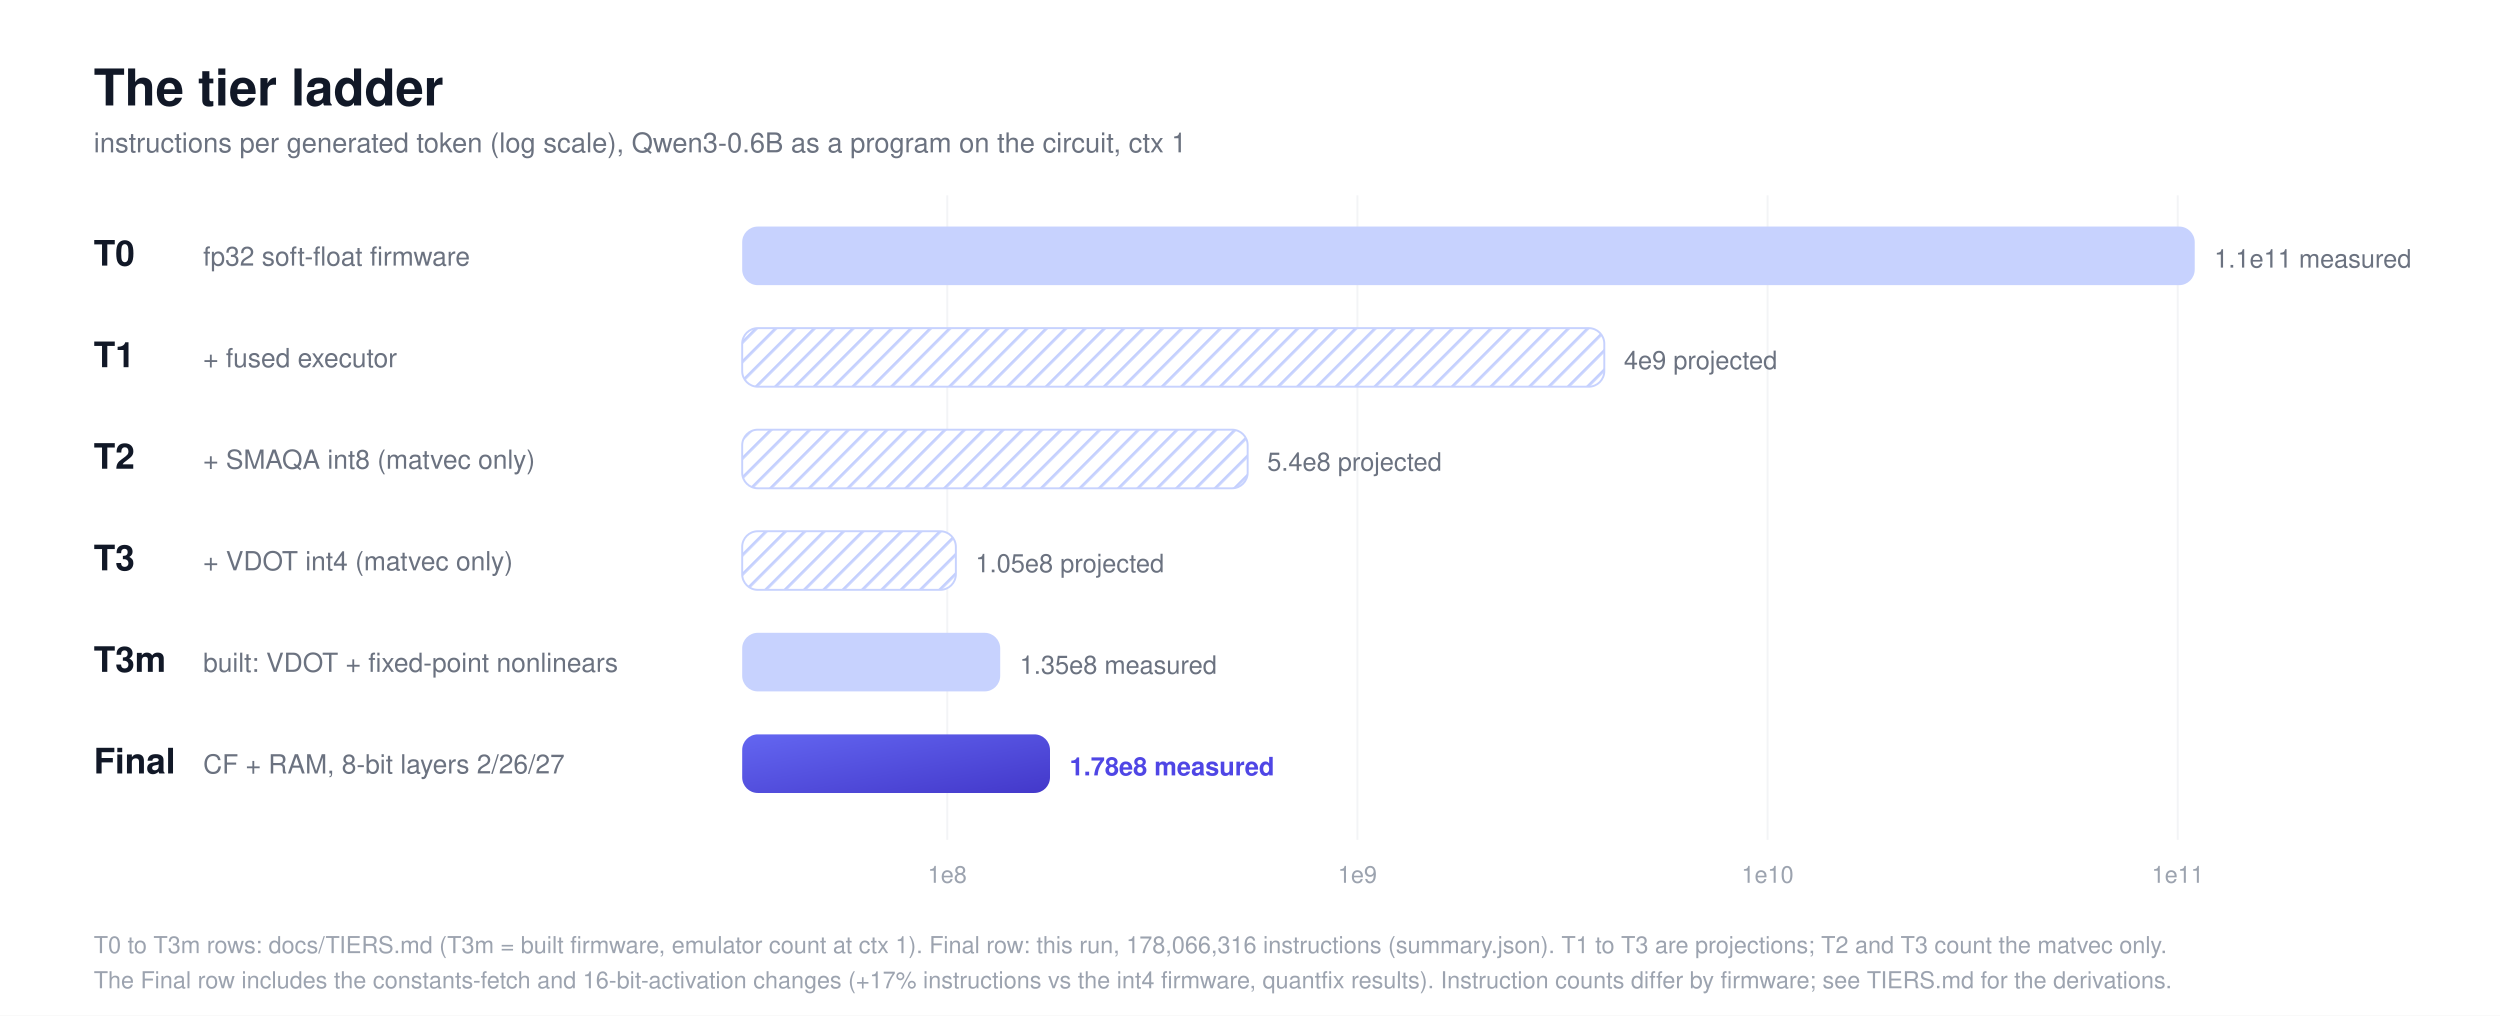
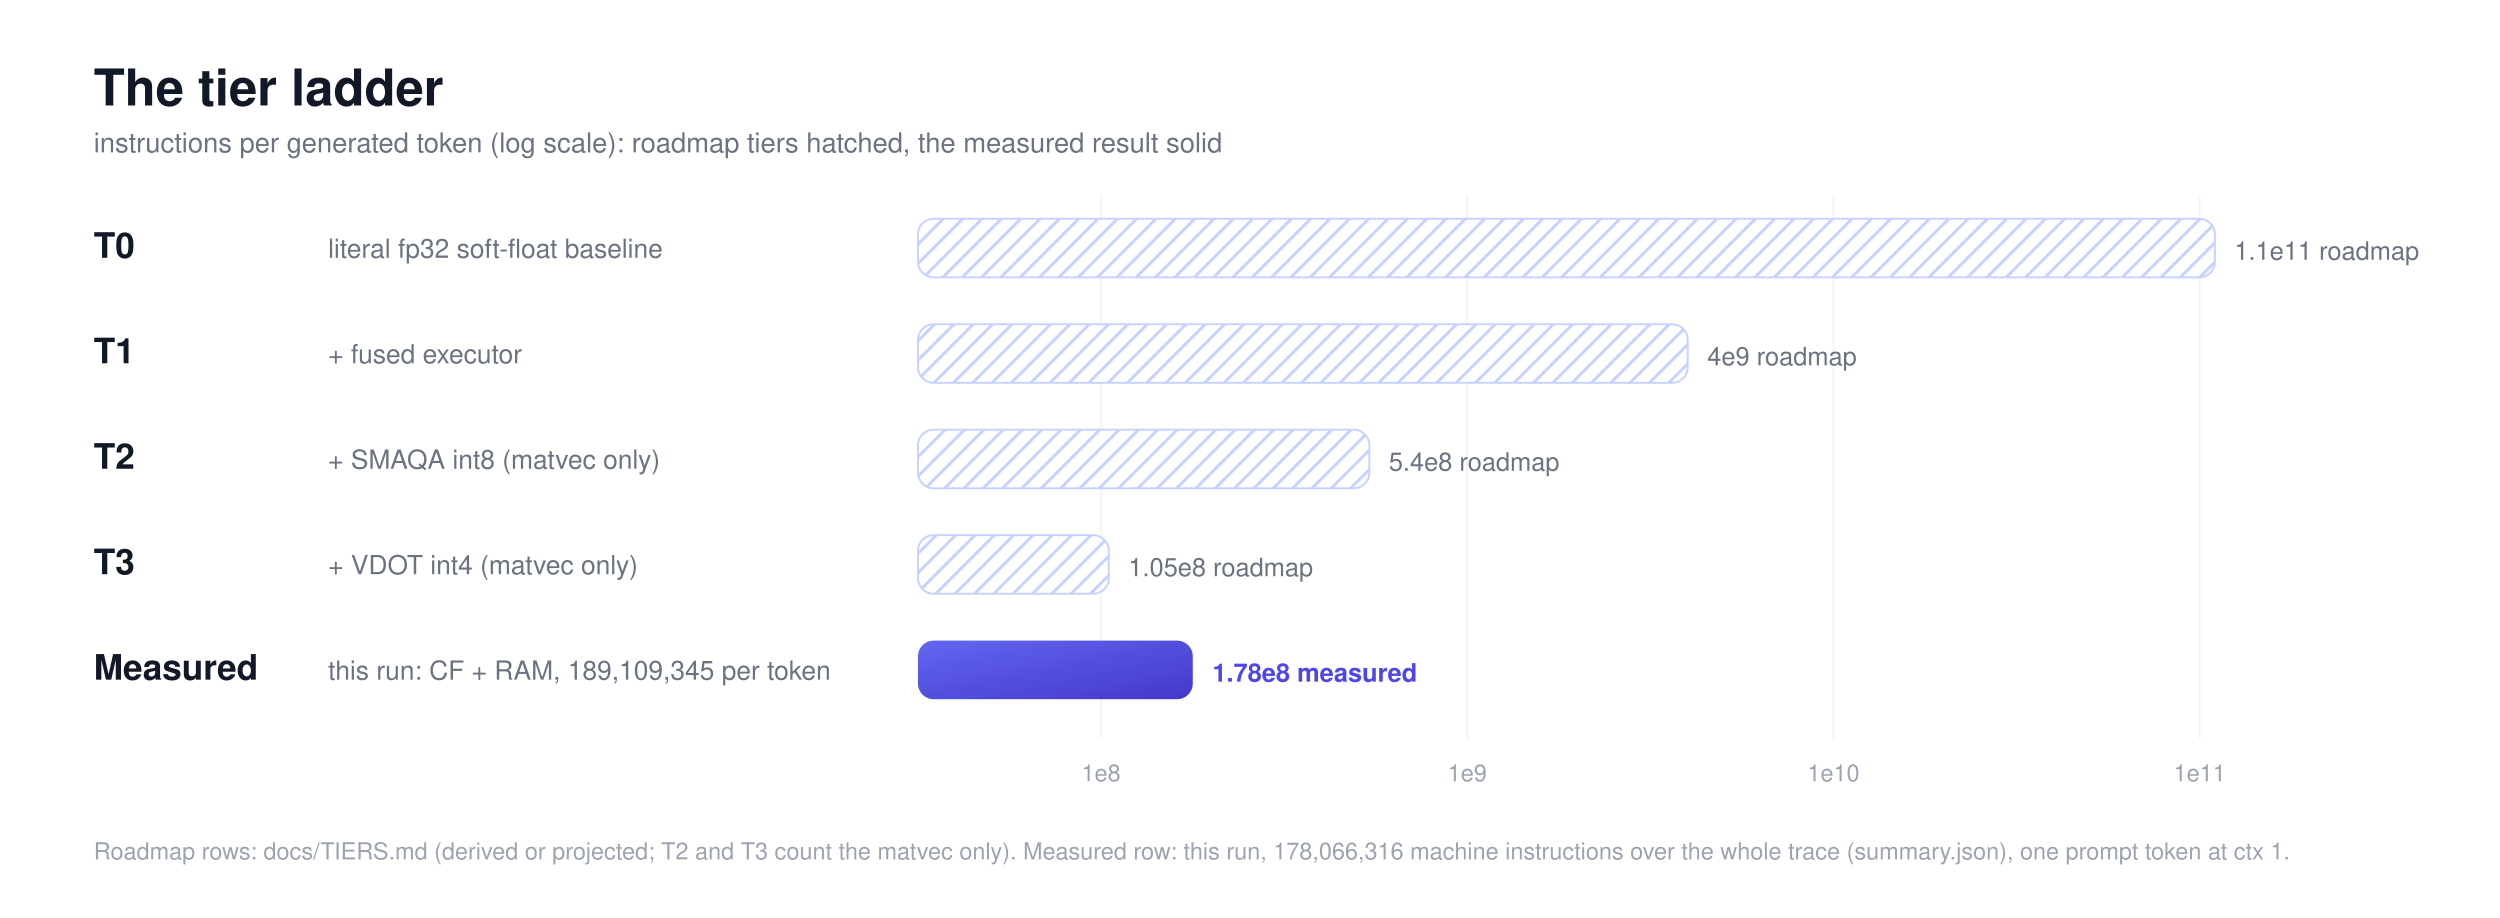
- <svg xmlns="http://www.w3.org/2000/svg" viewBox="0 0 1280 520" width="1280" height="520" font-family="-apple-system, 'SF Pro Text', 'Helvetica Neue', Helvetica, Arial, sans-serif">
+ <svg xmlns="http://www.w3.org/2000/svg" viewBox="0 0 1280 470" width="1280" height="470" font-family="-apple-system, 'SF Pro Text', 'Helvetica Neue', Helvetica, Arial, sans-serif">
  <defs>
    <filter id="sh" x="-5%" y="-5%" width="110%" height="120%">
      <feDropShadow dx="0" dy="5" stdDeviation="8" flood-color="#1b1b3a" flood-opacity="0.07" />
    </filter>
    <linearGradient id="acc" x1="0" y1="0" x2="1" y2="1">
      <stop offset="0" stop-color="#6366F1" />
      <stop offset="1" stop-color="#4338CA" />
    </linearGradient>
    <pattern id="hat" width="7" height="7" patternUnits="userSpaceOnUse" patternTransform="rotate(45)">
      <rect width="7" height="7" fill="#FFFFFF" />
      <line x1="0" y1="0" x2="0" y2="7" stroke="#C7D2FE" stroke-width="3" />
    </pattern>
  </defs>
-   <rect width="1280" height="520" fill="#FFFFFF" />
+   <rect width="1280" height="470" fill="#FFFFFF" />
  <text x="48" y="54" font-size="26" font-weight="700" fill="#111827" text-anchor="start">The tier ladder</text>
-   <text x="48" y="78" font-size="14" font-weight="400" fill="#6B7280" text-anchor="start">instructions per generated token (log scale), Qwen3-0.6B as a program on the circuit, ctx 1</text>
-   <line x1="485.0" y1="100" x2="485.0" y2="430" stroke="#F3F4F6" />
-   <text x="485.0" y="452" font-size="12" font-weight="400" fill="#9CA3AF" text-anchor="middle">1e8</text>
-   <line x1="695.0" y1="100" x2="695.0" y2="430" stroke="#F3F4F6" />
-   <text x="695.0" y="452" font-size="12" font-weight="400" fill="#9CA3AF" text-anchor="middle">1e9</text>
-   <line x1="905.0" y1="100" x2="905.0" y2="430" stroke="#F3F4F6" />
-   <text x="905.0" y="452" font-size="12" font-weight="400" fill="#9CA3AF" text-anchor="middle">1e10</text>
-   <line x1="1115.0" y1="100" x2="1115.0" y2="430" stroke="#F3F4F6" />
-   <text x="1115.0" y="452" font-size="12" font-weight="400" fill="#9CA3AF" text-anchor="middle">1e11</text>
-   <text x="48" y="136" font-size="18" font-weight="700" fill="#111827" text-anchor="start">T0</text>
-   <text x="104" y="136" font-size="13.5" font-weight="400" fill="#6B7280" text-anchor="start">fp32 soft-float firmware</text>
-   <rect x="380" y="116" width="743.7" height="30" rx="8" fill="#C7D2FE" />
-   <text x="1133.692" y="137" font-size="13" font-weight="400" fill="#6B7280" text-anchor="start">1.1e11  measured</text>
-   <text x="48" y="188" font-size="18" font-weight="700" fill="#111827" text-anchor="start">T1</text>
-   <text x="104" y="188" font-size="13.5" font-weight="400" fill="#6B7280" text-anchor="start">+ fused executor</text>
-   <rect x="380" y="168" width="441.4" height="30" rx="8" fill="url(#hat)" stroke="#C7D2FE" />
-   <text x="831.433" y="189" font-size="13" font-weight="400" fill="#6B7280" text-anchor="start">4e9  projected</text>
+   <text x="48" y="78" font-size="14" font-weight="400" fill="#6B7280" text-anchor="start">instructions per generated token (log scale): roadmap tiers hatched, the measured result solid</text>
+   <line x1="563.8" y1="100" x2="563.8" y2="378" stroke="#F3F4F6" />
+   <text x="563.75" y="400" font-size="12" font-weight="400" fill="#9CA3AF" text-anchor="middle">1e8</text>
+   <line x1="751.2" y1="100" x2="751.2" y2="378" stroke="#F3F4F6" />
+   <text x="751.25" y="400" font-size="12" font-weight="400" fill="#9CA3AF" text-anchor="middle">1e9</text>
+   <line x1="938.8" y1="100" x2="938.8" y2="378" stroke="#F3F4F6" />
+   <text x="938.75" y="400" font-size="12" font-weight="400" fill="#9CA3AF" text-anchor="middle">1e10</text>
+   <line x1="1126.2" y1="100" x2="1126.2" y2="378" stroke="#F3F4F6" />
+   <text x="1126.25" y="400" font-size="12" font-weight="400" fill="#9CA3AF" text-anchor="middle">1e11</text>
+   <text x="48" y="132" font-size="18" font-weight="700" fill="#111827" text-anchor="start">T0</text>
+   <text x="168" y="132" font-size="13.5" font-weight="400" fill="#6B7280" text-anchor="start">literal fp32 soft-float baseline</text>
+   <rect x="470" y="112" width="664.0" height="30" rx="8" fill="url(#hat)" stroke="#C7D2FE" />
+   <text x="1144.011" y="133" font-size="13" font-weight="400" fill="#6B7280" text-anchor="start">1.1e11  roadmap</text>
+   <text x="48" y="186" font-size="18" font-weight="700" fill="#111827" text-anchor="start">T1</text>
+   <text x="168" y="186" font-size="13.5" font-weight="400" fill="#6B7280" text-anchor="start">+ fused executor</text>
+   <rect x="470" y="166" width="394.1" height="30" rx="8" fill="url(#hat)" stroke="#C7D2FE" />
+   <text x="874.136" y="187" font-size="13" font-weight="400" fill="#6B7280" text-anchor="start">4e9  roadmap</text>
  <text x="48" y="240" font-size="18" font-weight="700" fill="#111827" text-anchor="start">T2</text>
-   <text x="104" y="240" font-size="13.5" font-weight="400" fill="#6B7280" text-anchor="start">+ SMAQA int8 (matvec only)</text>
-   <rect x="380" y="220" width="258.8" height="30" rx="8" fill="url(#hat)" stroke="#C7D2FE" />
-   <text x="648.803" y="241" font-size="13" font-weight="400" fill="#6B7280" text-anchor="start">5.4e8  projected</text>
-   <text x="48" y="292" font-size="18" font-weight="700" fill="#111827" text-anchor="start">T3</text>
-   <text x="104" y="292" font-size="13.5" font-weight="400" fill="#6B7280" text-anchor="start">+ VDOT int4 (matvec only)</text>
-   <rect x="380" y="272" width="109.4" height="30" rx="8" fill="url(#hat)" stroke="#C7D2FE" />
-   <text x="499.45" y="293" font-size="13" font-weight="400" fill="#6B7280" text-anchor="start">1.05e8  projected</text>
-   <text x="48" y="344" font-size="18" font-weight="700" fill="#111827" text-anchor="start">T3m</text>
-   <text x="104" y="344" font-size="13.5" font-weight="400" fill="#6B7280" text-anchor="start">built: VDOT + fixed-point nonlinears</text>
-   <rect x="380" y="324" width="132.1" height="30" rx="8" fill="#C7D2FE" />
-   <text x="522.099" y="345" font-size="13" font-weight="400" fill="#6B7280" text-anchor="start">1.35e8  measured</text>
-   <text x="48" y="396" font-size="18" font-weight="700" fill="#111827" text-anchor="start">Final</text>
-   <text x="104" y="396" font-size="13.5" font-weight="400" fill="#6B7280" text-anchor="start">CF + RAM, 8-bit layers 2/26/27</text>
-   <rect x="380" y="376" width="157.6" height="30" rx="8" fill="url(#acc)" />
-   <text x="547.622" y="397" font-size="13" font-weight="600" fill="#4F46E5" text-anchor="start">1.78e8  measured</text>
-   <text x="48" y="488" font-size="12" font-weight="400" fill="#9CA3AF" text-anchor="start">T0 to T3m rows: docs/TIERS.md (T3m = built firmware, emulator count at ctx 1). Final row: this run, 178,066,316 instructions (summary.json). T1 to T3 are projections; T2 and T3 count the matvec only.</text>
-   <text x="48" y="506" font-size="12" font-weight="400" fill="#9CA3AF" text-anchor="start">The Final row includes the constants-fetch and 16-bit-activation changes (+17% instructions vs the int4 firmware, quantfix results). Instruction counts differ by firmware; see TIERS.md for the derivations.</text>
+   <text x="168" y="240" font-size="13.5" font-weight="400" fill="#6B7280" text-anchor="start">+ SMAQA int8 (matvec only)</text>
+   <rect x="470" y="220" width="231.1" height="30" rx="8" fill="url(#hat)" stroke="#C7D2FE" />
+   <text x="711.074" y="241" font-size="13" font-weight="400" fill="#6B7280" text-anchor="start">5.4e8  roadmap</text>
+   <text x="48" y="294" font-size="18" font-weight="700" fill="#111827" text-anchor="start">T3</text>
+   <text x="168" y="294" font-size="13.5" font-weight="400" fill="#6B7280" text-anchor="start">+ VDOT int4 (matvec only)</text>
+   <rect x="470" y="274" width="97.7" height="30" rx="8" fill="url(#hat)" stroke="#C7D2FE" />
+   <text x="577.723" y="295" font-size="13" font-weight="400" fill="#6B7280" text-anchor="start">1.05e8  roadmap</text>
+   <text x="48" y="348" font-size="18" font-weight="700" fill="#111827" text-anchor="start">Measured</text>
+   <text x="168" y="348" font-size="13.5" font-weight="400" fill="#6B7280" text-anchor="start">this run: CF + RAM, 189,109,345 per token</text>
+   <rect x="470" y="328" width="140.7" height="30" rx="8" fill="url(#acc)" />
+   <text x="620.734" y="349" font-size="13" font-weight="600" fill="#4F46E5" text-anchor="start">1.78e8  measured</text>
+   <text x="48" y="440" font-size="12" font-weight="400" fill="#9CA3AF" text-anchor="start">Roadmap rows: docs/TIERS.md (derived or projected; T2 and T3 count the matvec only). Measured row: this run, 178,066,316 machine instructions over the whole trace (summary.json), one prompt token at ctx 1.</text>
</svg>
